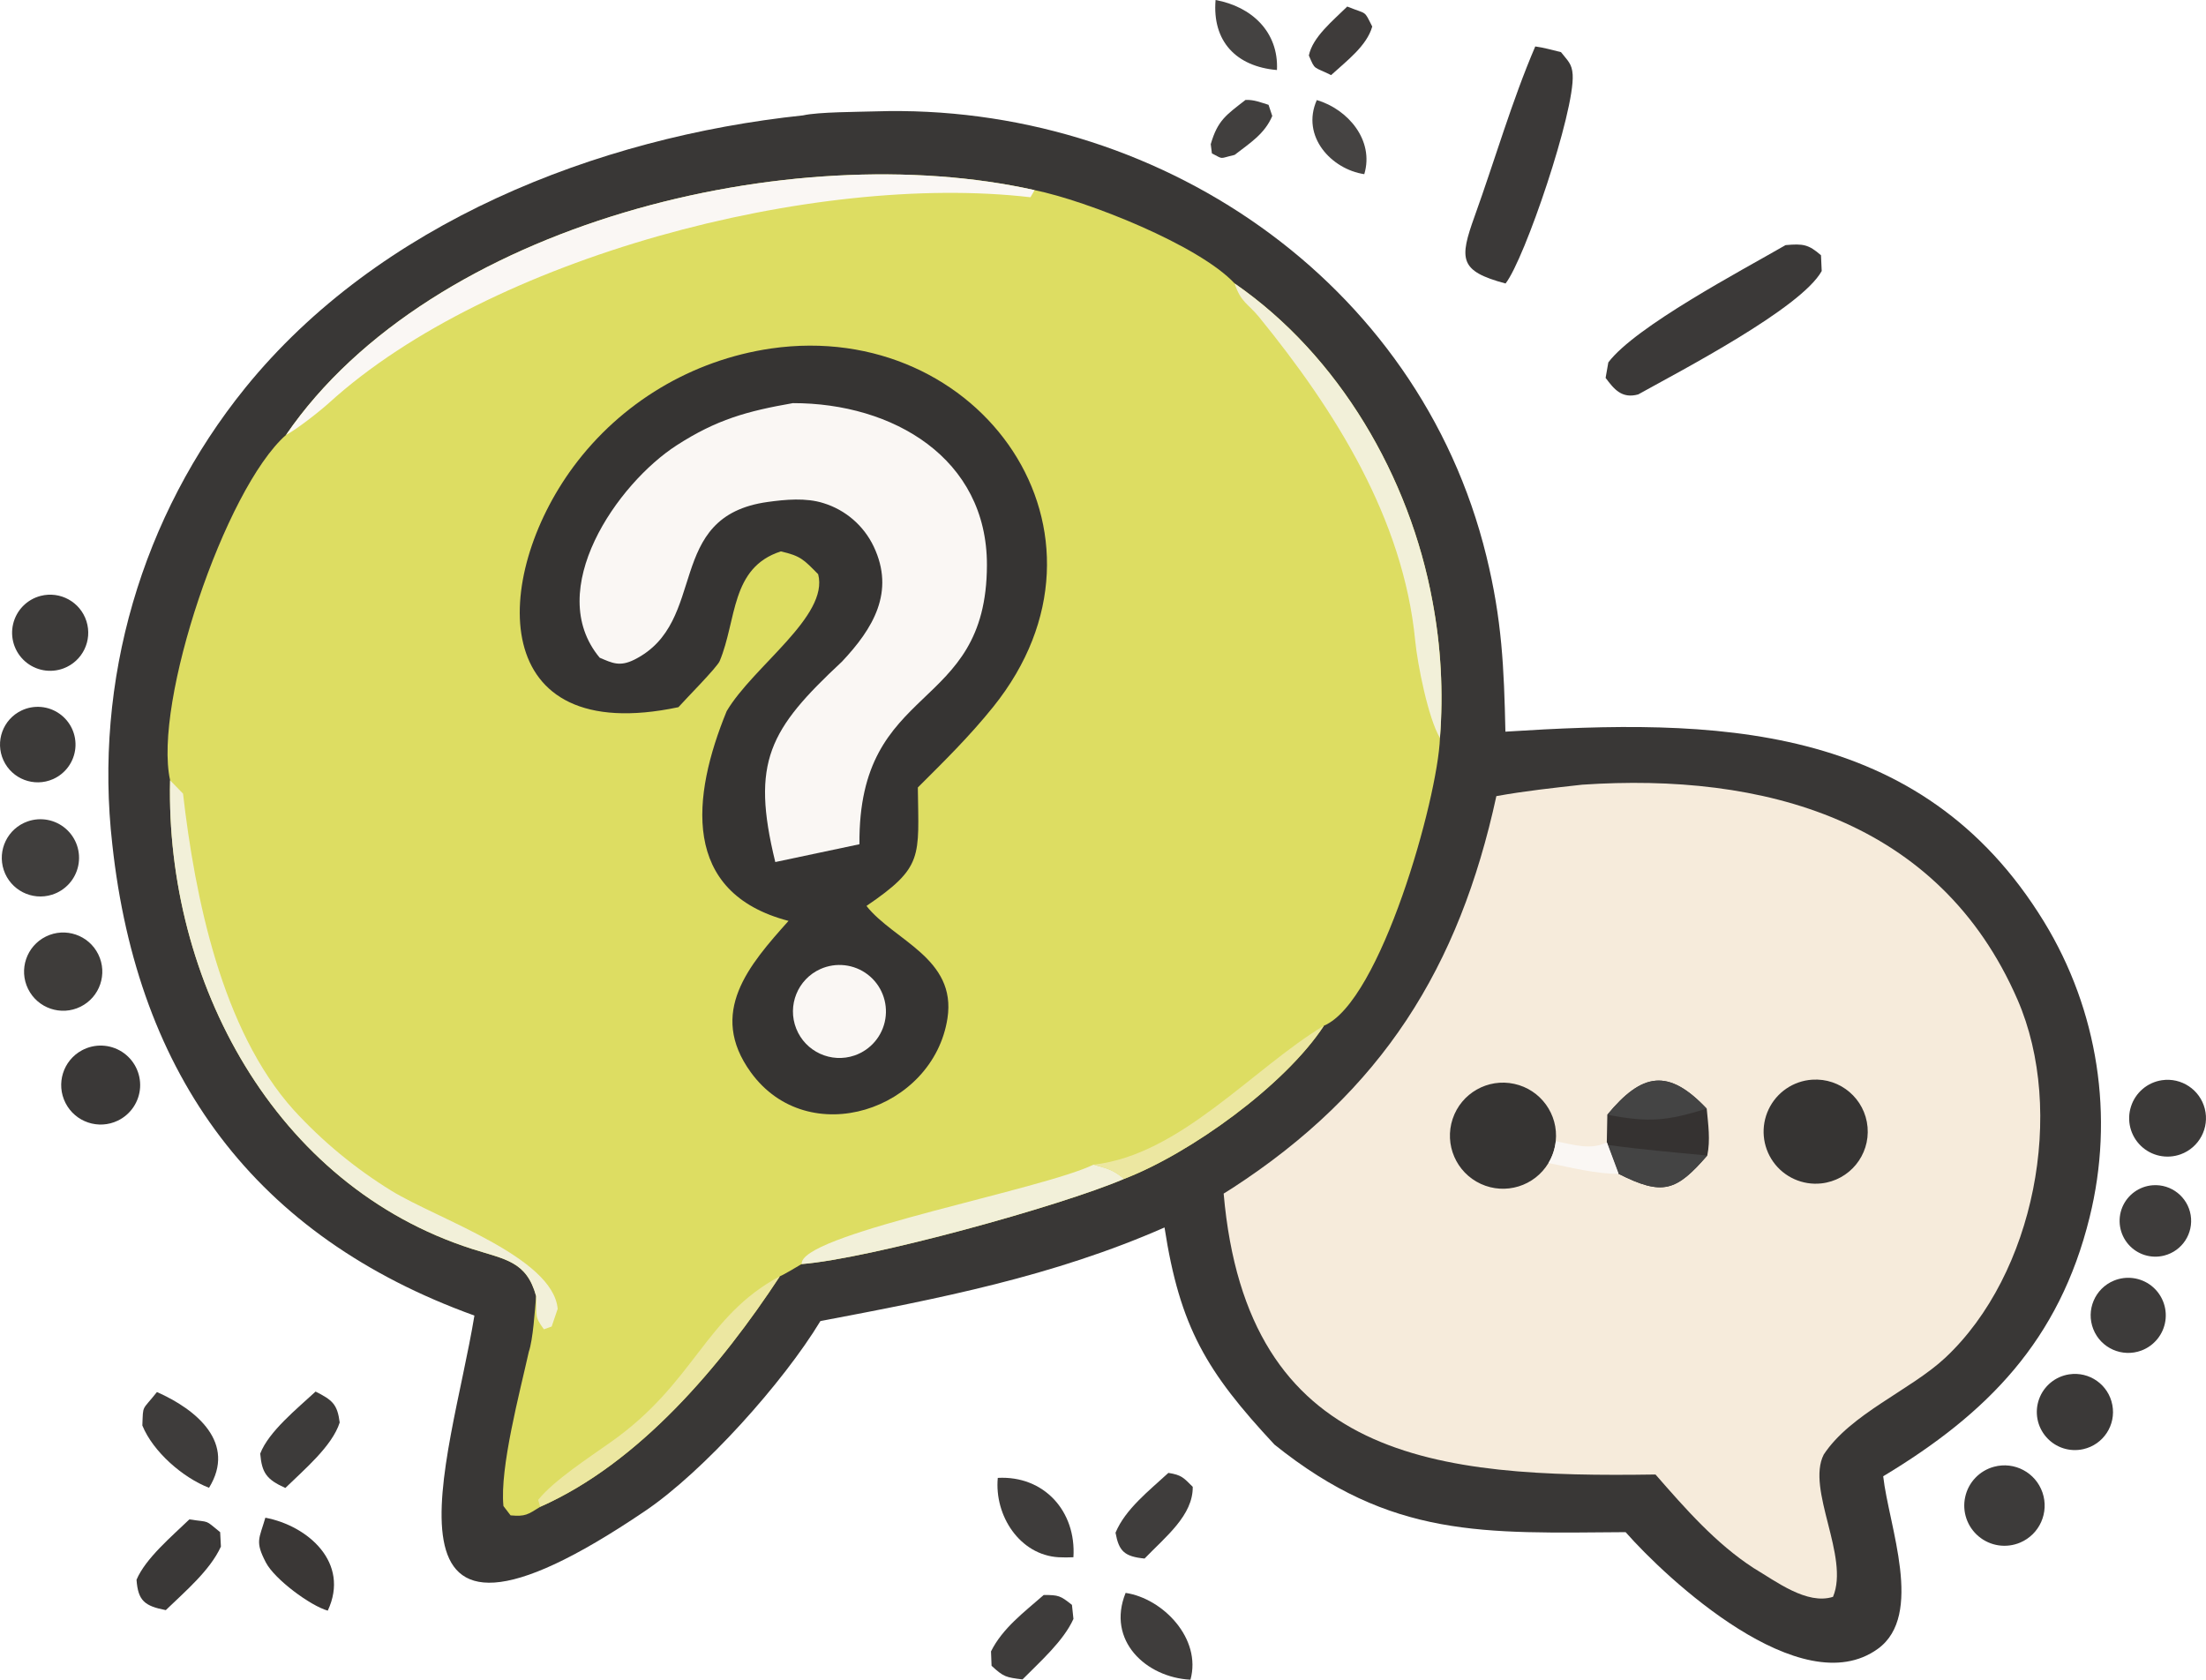
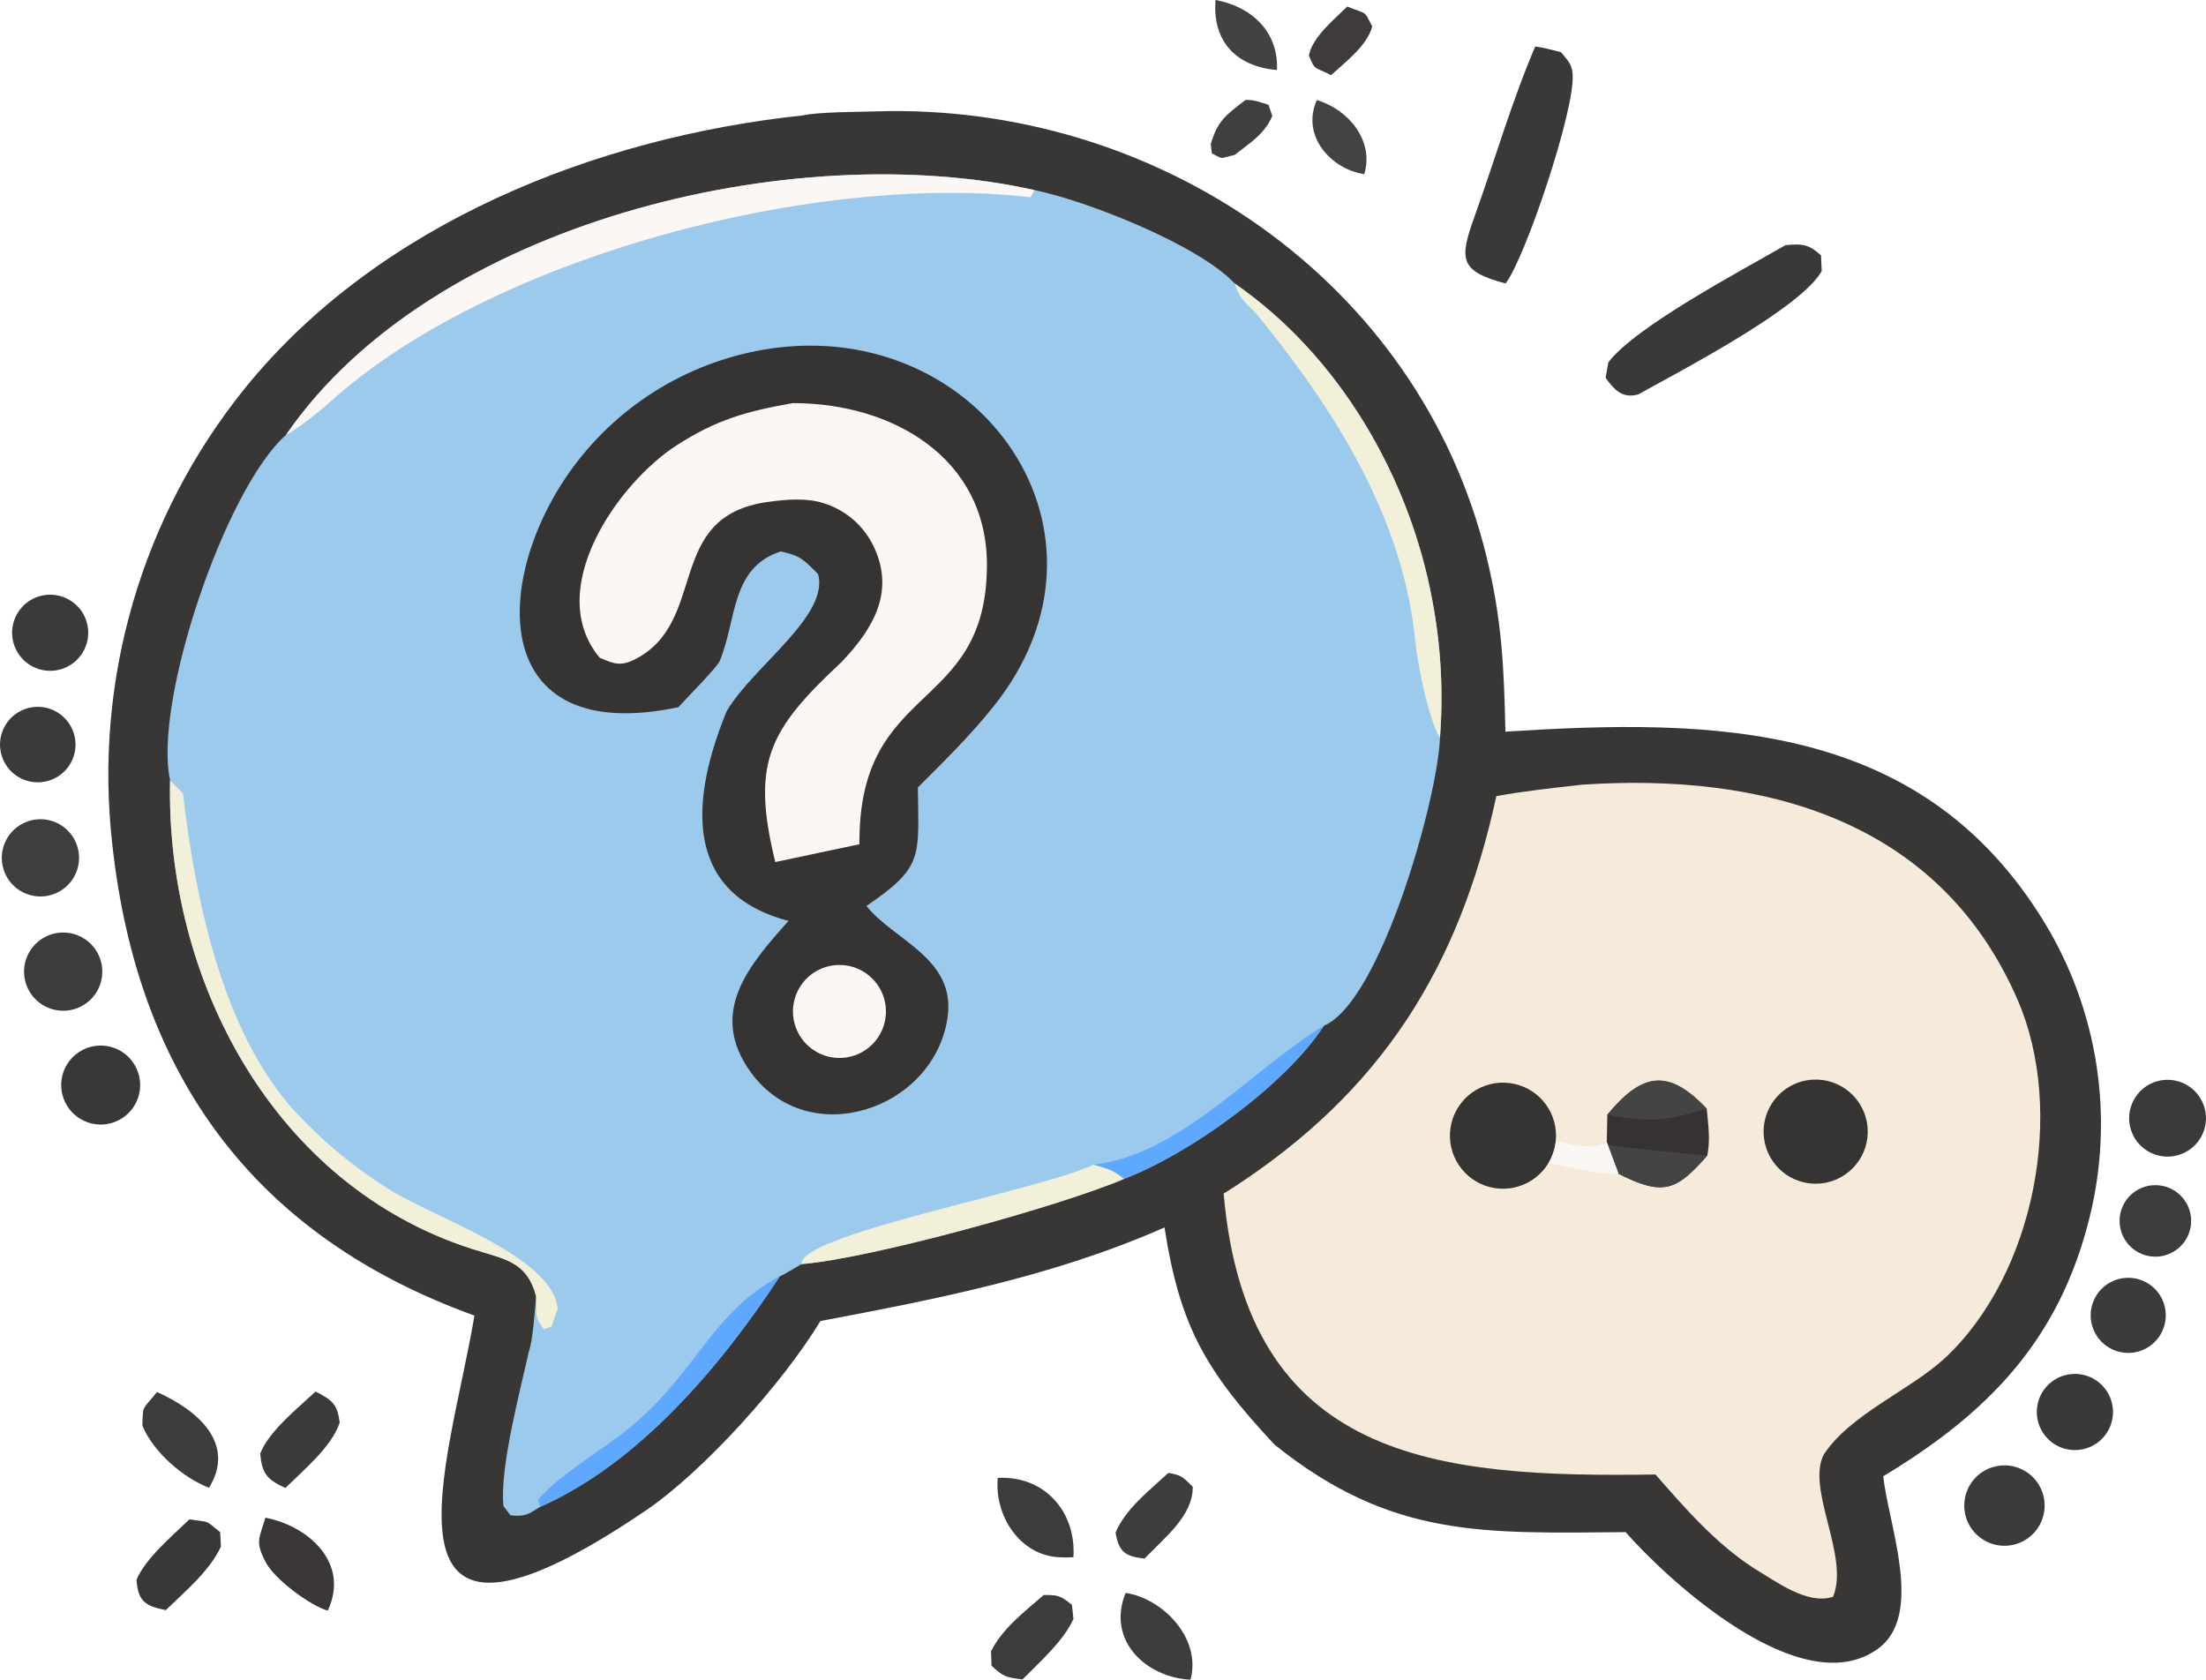
<svg xmlns="http://www.w3.org/2000/svg" preserveAspectRatio="none" overflow="visible" style="display: block;" width="79.5" height="60.537" viewBox="0 0 79.5 60.537" fill="none">
  <g id="faq_svg">
    <path id="Vector" d="M28.942 4.158C29.488 4.033 30.935 4.034 31.544 4.014C41.621 3.692 51.124 10.065 53.567 20.045C54.127 22.332 54.202 24.056 54.252 26.369C61.724 25.892 69.217 25.958 73.664 33.222C75.613 36.411 76.204 40.246 75.305 43.873C74.213 48.31 71.628 50.941 67.867 53.205C68.067 54.996 69.349 58.211 67.675 59.423C64.907 61.429 60.049 56.885 58.584 55.219C53.472 55.255 50.152 55.456 45.928 52.062C43.479 49.433 42.521 47.831 41.967 44.238C37.952 46.003 33.839 46.801 29.566 47.611C28.224 49.829 25.364 53.022 23.254 54.452C12.943 61.438 16.239 52.644 17.097 47.413C9.198 44.562 4.96 38.796 4.048 30.438C3.373 24.533 5.098 18.604 8.835 13.982C13.649 8.039 21.494 4.946 28.942 4.158Z" fill="#363433" fill-opacity="0.984" />
-     <path id="Vector_2" d="M10.306 15.676C15.556 8.024 28.548 4.898 37.285 6.852C39.183 7.238 43.212 8.839 44.495 10.216C48.266 12.82 50.802 17.191 51.623 21.661C51.93 23.287 52.021 24.946 51.894 26.595C51.809 28.801 49.749 36.112 47.713 36.965C46.299 39.125 42.883 41.576 40.511 42.487C38.186 43.479 31.334 45.365 28.887 45.558C28.723 45.653 28.25 45.941 28.105 45.997C25.995 49.212 23.041 52.727 19.468 54.306C19.017 54.587 18.937 54.661 18.4 54.614L18.143 54.278C18.005 52.903 18.735 50.173 19.057 48.719C19.21 48.277 19.275 47.222 19.322 46.711C18.979 45.453 18.212 45.395 17.023 45.014C9.878 42.73 5.97 35.34 6.131 28.123C5.512 25.336 8.104 17.626 10.306 15.676Z" fill="#DDDD62" />
+     <path id="Vector_2" d="M10.306 15.676C15.556 8.024 28.548 4.898 37.285 6.852C39.183 7.238 43.212 8.839 44.495 10.216C48.266 12.82 50.802 17.191 51.623 21.661C51.93 23.287 52.021 24.946 51.894 26.595C51.809 28.801 49.749 36.112 47.713 36.965C46.299 39.125 42.883 41.576 40.511 42.487C38.186 43.479 31.334 45.365 28.887 45.558C28.723 45.653 28.25 45.941 28.105 45.997C25.995 49.212 23.041 52.727 19.468 54.306C19.017 54.587 18.937 54.661 18.4 54.614L18.143 54.278C18.005 52.903 18.735 50.173 19.057 48.719C19.21 48.277 19.275 47.222 19.322 46.711C18.979 45.453 18.212 45.395 17.023 45.014C9.878 42.73 5.97 35.34 6.131 28.123C5.512 25.336 8.104 17.626 10.306 15.676Z" fill="#9CCAED" />
    <path id="Vector_3" d="M10.306 15.676C15.556 8.024 28.548 4.897 37.285 6.852L37.136 7.109C29.32 6.2 17.623 9.282 11.864 14.514C11.517 14.829 10.673 15.49 10.306 15.676Z" fill="#FAF7F4" />
    <path id="Vector_4" d="M6.129 28.122C6.164 28.158 6.596 28.602 6.596 28.602C7.02 32.289 7.981 37.114 10.584 40.004C11.619 41.135 12.806 42.115 14.111 42.918C15.776 43.937 19.928 45.306 20.098 47.171L19.881 47.808L19.601 47.908C19.241 47.419 19.356 47.43 19.32 46.71C18.977 45.452 18.21 45.393 17.021 45.013C9.876 42.729 5.968 35.339 6.129 28.122Z" fill="#F2F0D9" />
    <path id="Vector_5" d="M44.493 10.216C48.264 12.82 50.8 17.191 51.621 21.661C51.928 23.287 52.019 24.946 51.892 26.596C51.471 25.887 51.085 23.952 51.001 23.089C50.573 18.684 48.105 14.782 45.375 11.427C44.987 10.95 44.718 10.902 44.493 10.216Z" fill="#F2F0D9" />
    <path id="Vector_6" d="M39.408 41.974C39.918 42.121 40.096 42.145 40.51 42.486C38.185 43.479 31.333 45.365 28.885 45.557C28.891 45.526 28.894 45.494 28.904 45.464C29.27 44.397 37.582 42.863 39.408 41.974Z" fill="#F2F0D9" />
-     <path id="Vector_7" d="M28.105 45.996C25.995 49.211 23.04 52.726 19.467 54.305L19.394 54.056C19.958 53.354 21.217 52.538 21.995 51.985C25.052 49.839 25.393 47.445 28.105 45.996Z" fill="#ECE7A1" />
-     <path id="Vector_8" d="M39.409 41.974C42.525 41.627 45.139 38.515 47.713 36.965C46.298 39.125 42.882 41.575 40.511 42.486C40.098 42.145 39.919 42.121 39.409 41.974Z" fill="#ECE7A1" />
+     <path id="Vector_7" d="M28.105 45.996C25.995 49.211 23.04 52.726 19.467 54.305L19.394 54.056C19.958 53.354 21.217 52.538 21.995 51.985C25.052 49.839 25.393 47.445 28.105 45.996Z" fill="#5EA8FF" />
+     <path id="Vector_8" d="M39.409 41.974C42.525 41.627 45.139 38.515 47.713 36.965C46.298 39.125 42.882 41.575 40.511 42.486C40.097 42.145 39.919 42.121 39.409 41.974Z" fill="#5EA8FF" />
    <path id="Vector_9" d="M24.449 25.487C17.541 26.946 17.712 20.817 20.662 16.824C22.374 14.511 24.937 12.977 27.784 12.56C35.336 11.47 40.822 19.225 35.789 25.481C34.94 26.536 34.034 27.427 33.077 28.381C33.107 30.904 33.291 31.242 31.226 32.65C32.206 33.895 34.478 34.533 34.145 36.699C33.635 40.011 29.128 41.508 27.056 38.643C25.502 36.495 26.989 34.785 28.417 33.189C24.526 32.172 24.933 28.69 26.188 25.63C27.14 24.015 29.882 22.206 29.485 20.695C28.96 20.163 28.857 20.037 28.14 19.872C26.324 20.458 26.557 22.34 25.936 23.825C25.84 24.054 24.707 25.195 24.449 25.487Z" fill="#363433" />
    <path id="Vector_10" d="M28.573 14.529C32.18 14.523 35.573 16.515 35.567 20.363C35.558 25.753 30.922 24.522 30.973 30.426L27.94 31.068C27.053 27.45 27.728 26.286 30.342 23.846C31.46 22.658 32.267 21.338 31.485 19.693C31.127 18.944 30.473 18.379 29.68 18.134C29.045 17.931 28.302 18.003 27.671 18.09C23.909 18.608 25.564 22.412 22.869 23.77C22.329 24.042 22.061 23.893 21.612 23.704C19.581 21.272 22.241 17.43 24.392 16.045C25.829 15.119 26.923 14.818 28.573 14.529Z" fill="#FAF7F4" />
    <path id="Vector_11" d="M29.564 34.925C30.126 34.672 30.783 34.748 31.272 35.123C31.762 35.499 32.005 36.113 31.906 36.722C31.808 37.331 31.382 37.836 30.799 38.038C29.952 38.33 29.025 37.904 28.695 37.072C28.364 36.239 28.747 35.293 29.564 34.925Z" fill="#FAF7F4" />
-     <path id="Vector_12" d="M57.02 28.28C63.528 27.842 69.882 29.524 72.709 36.031C74.456 40.053 73.324 45.921 70.101 48.936C68.855 50.1 66.689 50.953 65.724 52.422C65.084 53.677 66.665 56.108 66.058 57.55C65.118 57.849 64.007 56.994 63.201 56.515C61.831 55.628 60.726 54.359 59.661 53.141C51.757 53.261 44.941 52.647 44.098 43.017C44.202 42.954 44.305 42.889 44.407 42.823C49.806 39.322 52.586 34.866 53.926 28.692C54.965 28.504 55.971 28.398 57.02 28.28Z" fill="#F6EBDB" />
+     <path id="Vector_12" d="M57.02 28.28C63.528 27.842 69.882 29.524 72.709 36.031C74.456 40.053 73.324 45.921 70.101 48.936C68.855 50.1 66.689 50.953 65.724 52.422C65.084 53.677 66.665 56.108 66.058 57.55C65.118 57.849 64.007 56.994 63.201 56.515C61.831 55.628 60.726 54.359 59.661 53.141C51.757 53.261 44.94 52.647 44.098 43.017C44.202 42.954 44.305 42.889 44.407 42.823C49.806 39.322 52.586 34.866 53.926 28.692C54.965 28.504 55.971 28.398 57.02 28.28Z" fill="#F6EBDB" />
    <path id="Vector_13" d="M55.804 41.915C55.302 42.751 54.251 43.075 53.365 42.667C52.479 42.259 52.042 41.25 52.351 40.324C52.66 39.399 53.616 38.855 54.569 39.062C55.523 39.268 56.168 40.159 56.066 41.129C56.037 41.407 55.948 41.675 55.804 41.915Z" fill="#363433" />
    <path id="Vector_14" d="M57.925 40.175C59.178 38.657 60.126 38.495 61.507 39.957C61.559 40.52 61.644 41.092 61.527 41.644C60.41 42.932 59.924 43.108 58.331 42.304L57.943 41.262L57.906 41.169L57.925 40.175Z" fill="#353231" />
    <path id="Vector_15" d="M57.941 41.263C59.133 41.427 60.327 41.532 61.525 41.645C60.408 42.932 59.922 43.109 58.33 42.305L57.941 41.263Z" fill="#444444" />
    <path id="Vector_16" d="M57.924 40.175C59.177 38.657 60.126 38.495 61.506 39.957C60.062 40.398 59.443 40.464 57.924 40.175Z" fill="#444444" />
-     <path id="Vector_17" d="M65.307 38.912C66.326 38.843 67.213 39.602 67.303 40.619C67.392 41.637 66.652 42.539 65.636 42.65C64.961 42.723 64.298 42.426 63.904 41.872C63.51 41.318 63.447 40.594 63.738 39.98C64.029 39.366 64.629 38.957 65.307 38.912Z" fill="#363433" />
+     <path id="Vector_17" d="M65.307 38.912C66.326 38.843 67.213 39.602 67.303 40.62C67.392 41.637 66.652 42.539 65.636 42.65C64.961 42.723 64.298 42.426 63.904 41.872C63.51 41.318 63.447 40.594 63.738 39.98C64.029 39.366 64.629 38.957 65.307 38.912Z" fill="#363433" />
    <path id="Vector_18" d="M56.068 41.129C56.712 41.255 57.331 41.461 57.907 41.169L57.944 41.262L58.333 42.304C57.557 42.315 56.583 42.074 55.805 41.914C55.949 41.675 56.038 41.407 56.068 41.129Z" fill="#FAF7F4" />
    <path id="Vector_19" d="M64.348 8.834C64.987 8.777 65.176 8.81 65.625 9.199L65.651 9.768C64.908 11.111 60.574 13.36 59.038 14.215C58.442 14.38 58.16 14.016 57.863 13.619L57.961 13.061C58.934 11.77 62.751 9.756 64.348 8.834Z" fill="#363433" fill-opacity="0.969" />
    <path id="Vector_20" d="M55.328 1.674C55.615 1.711 55.968 1.809 56.255 1.879C56.494 2.187 56.652 2.291 56.676 2.692C56.755 4.004 54.949 9.339 54.257 10.217C52.584 9.769 52.586 9.342 53.143 7.794C53.863 5.793 54.492 3.62 55.328 1.674Z" fill="#363433" fill-opacity="0.969" />
    <path id="Vector_21" d="M71.86 52.862C72.596 52.663 73.359 53.069 73.607 53.79C73.854 54.511 73.503 55.3 72.8 55.596C72.301 55.806 71.727 55.721 71.311 55.375C70.895 55.029 70.705 54.48 70.822 53.951C70.936 53.423 71.338 53.002 71.86 52.862Z" fill="#363433" fill-opacity="0.961" />
    <path id="Vector_22" d="M2.955 37.852C3.41 37.608 3.96 37.629 4.395 37.907C4.829 38.185 5.079 38.676 5.049 39.19C5.018 39.705 4.711 40.163 4.247 40.387C3.55 40.724 2.712 40.441 2.361 39.752C2.009 39.062 2.273 38.218 2.955 37.852Z" fill="#363433" fill-opacity="0.973" />
    <path id="Vector_23" d="M1.655 33.752C2.353 33.409 3.198 33.696 3.542 34.395C3.886 35.093 3.599 35.938 2.901 36.282C2.203 36.627 1.357 36.34 1.012 35.641C0.668 34.942 0.956 34.096 1.655 33.752Z" fill="#383634" fill-opacity="0.965" />
    <path id="Vector_24" d="M0.992 29.605C1.466 29.437 1.994 29.538 2.373 29.869C2.752 30.2 2.923 30.71 2.819 31.203C2.716 31.695 2.354 32.094 1.874 32.245C1.15 32.473 0.377 32.078 0.136 31.359C-0.104 30.639 0.276 29.858 0.992 29.605Z" fill="#363433" fill-opacity="0.949" />
    <path id="Vector_25" d="M77.912 38.931C78.615 38.827 79.282 39.272 79.457 39.96C79.632 40.649 79.255 41.358 78.588 41.601C78.091 41.781 77.535 41.664 77.155 41.298C76.774 40.932 76.635 40.382 76.797 39.879C76.957 39.376 77.39 39.008 77.912 38.931Z" fill="#363433" fill-opacity="0.965" />
    <path id="Vector_26" d="M74.566 49.532C75.299 49.419 75.987 49.906 76.124 50.633C76.264 51.359 75.8 52.065 75.078 52.227C74.589 52.338 74.078 52.173 73.747 51.796C73.414 51.42 73.314 50.893 73.485 50.421C73.656 49.949 74.071 49.608 74.566 49.532Z" fill="#363433" fill-opacity="0.969" />
    <path id="Vector_27" d="M1.464 21.476C2.17 21.294 2.896 21.695 3.116 22.39C3.336 23.085 2.974 23.831 2.291 24.088C1.816 24.267 1.281 24.169 0.9 23.833C0.52 23.497 0.355 22.979 0.474 22.485C0.592 21.991 0.973 21.603 1.464 21.476Z" fill="#363433" fill-opacity="0.965" />
    <path id="Vector_28" d="M0.779 25.605C1.222 25.395 1.744 25.44 2.144 25.723C2.545 26.005 2.763 26.481 2.715 26.968C2.667 27.456 2.36 27.88 1.912 28.079C1.231 28.38 0.434 28.078 0.124 27.401C-0.186 26.724 0.106 25.923 0.779 25.605Z" fill="#363433" fill-opacity="0.965" />
    <path id="Vector_29" d="M6.824 54.759C7.604 54.878 7.351 54.751 7.934 55.219L7.961 55.739C7.569 56.598 6.675 57.352 5.975 58.029C5.214 57.88 4.975 57.694 4.92 56.935C5.243 56.167 6.19 55.371 6.824 54.759Z" fill="#363433" fill-opacity="0.973" />
-     <path id="Vector_30" d="M76.179 46.155C76.631 45.968 77.148 46.039 77.533 46.34C77.916 46.642 78.109 47.127 78.035 47.61C77.962 48.092 77.633 48.498 77.178 48.671C76.485 48.933 75.711 48.592 75.439 47.904C75.166 47.216 75.497 46.437 76.179 46.155Z" fill="#363433" fill-opacity="0.961" />
+     <path id="Vector_30" d="M76.179 46.155C76.631 45.968 77.148 46.039 77.533 46.34C77.916 46.642 78.109 47.127 78.034 47.61C77.962 48.092 77.633 48.498 77.178 48.671C76.485 48.933 75.711 48.592 75.439 47.904C75.166 47.216 75.497 46.437 76.179 46.155Z" fill="#363433" fill-opacity="0.961" />
    <path id="Vector_31" d="M11.373 50.152C11.982 50.459 12.159 50.612 12.242 51.267C11.972 52.119 10.956 52.969 10.284 53.626C9.599 53.319 9.437 53.076 9.378 52.388C9.682 51.592 10.714 50.763 11.373 50.152Z" fill="#363433" fill-opacity="0.961" />
-     <path id="Vector_32" d="M5.656 50.169C7.099 50.806 8.522 52.012 7.533 53.62C6.59 53.255 5.515 52.322 5.13 51.374C5.162 50.599 5.104 50.867 5.656 50.169Z" fill="#363433" fill-opacity="0.957" />
+     <path id="Vector_32" d="M5.656 50.169C7.099 50.806 8.522 52.012 7.533 53.62C6.59 53.255 5.515 52.323 5.13 51.374C5.162 50.599 5.104 50.867 5.656 50.169Z" fill="#363433" fill-opacity="0.957" />
    <path id="Vector_33" d="M37.614 57.483C38.151 57.484 38.211 57.505 38.631 57.84L38.685 58.346C38.324 59.145 37.483 59.885 36.85 60.526C36.254 60.452 36.173 60.44 35.734 60.035L35.714 59.516C36.131 58.679 36.904 58.105 37.614 57.483Z" fill="#363433" fill-opacity="0.957" />
    <path id="Vector_34" d="M9.563 54.698C11.099 54.989 12.622 56.322 11.812 58.048C11.182 57.87 9.897 56.916 9.584 56.316C9.18 55.545 9.344 55.461 9.563 54.698Z" fill="#353231" fill-opacity="0.969" />
    <path id="Vector_35" d="M77.584 42.716C78.249 42.669 78.84 43.136 78.948 43.793C79.054 44.451 78.644 45.082 77.998 45.249C77.525 45.372 77.024 45.216 76.704 44.848C76.383 44.48 76.298 43.961 76.483 43.51C76.671 43.058 77.097 42.751 77.584 42.716Z" fill="#363433" fill-opacity="0.957" />
    <path id="Vector_36" d="M40.565 57.408C41.906 57.608 43.311 59.051 42.902 60.537C41.299 60.453 39.87 59.126 40.565 57.408Z" fill="#363433" fill-opacity="0.953" />
    <path id="Vector_37" d="M35.958 53.263C37.621 53.174 38.79 54.462 38.684 56.123C38.504 56.132 38.324 56.132 38.145 56.123C36.755 56.04 35.831 54.631 35.958 53.263Z" fill="#363433" fill-opacity="0.957" />
    <path id="Vector_38" d="M42.106 53.083C42.584 53.157 42.654 53.258 42.984 53.585C42.997 54.612 42.006 55.384 41.248 56.17C40.52 56.098 40.323 55.904 40.201 55.239C40.556 54.387 41.411 53.725 42.106 53.083Z" fill="#363433" fill-opacity="0.953" />
    <path id="Vector_39" d="M48.552 0.236C49.289 0.535 49.142 0.347 49.453 0.957C49.256 1.656 48.526 2.198 47.97 2.707C47.322 2.383 47.404 2.55 47.169 2C47.302 1.335 48.044 0.739 48.552 0.236Z" fill="#353231" fill-opacity="0.953" />
    <path id="Vector_40" d="M43.807 0C45.104 0.237 46.084 1.147 46.019 2.524C44.547 2.398 43.682 1.485 43.807 0Z" fill="#363433" fill-opacity="0.929" />
    <path id="Vector_41" d="M47.455 3.606C48.574 3.936 49.533 5.054 49.166 6.277C47.988 6.102 46.876 4.919 47.455 3.606Z" fill="#363433" fill-opacity="0.925" />
    <path id="Vector_42" d="M44.886 3.601C45.189 3.589 45.426 3.688 45.716 3.778L45.85 4.18C45.575 4.828 45.048 5.153 44.492 5.583C43.913 5.717 44.116 5.754 43.675 5.528L43.633 5.197C43.884 4.328 44.194 4.143 44.886 3.601Z" fill="#363433" fill-opacity="0.945" />
  </g>
</svg>
